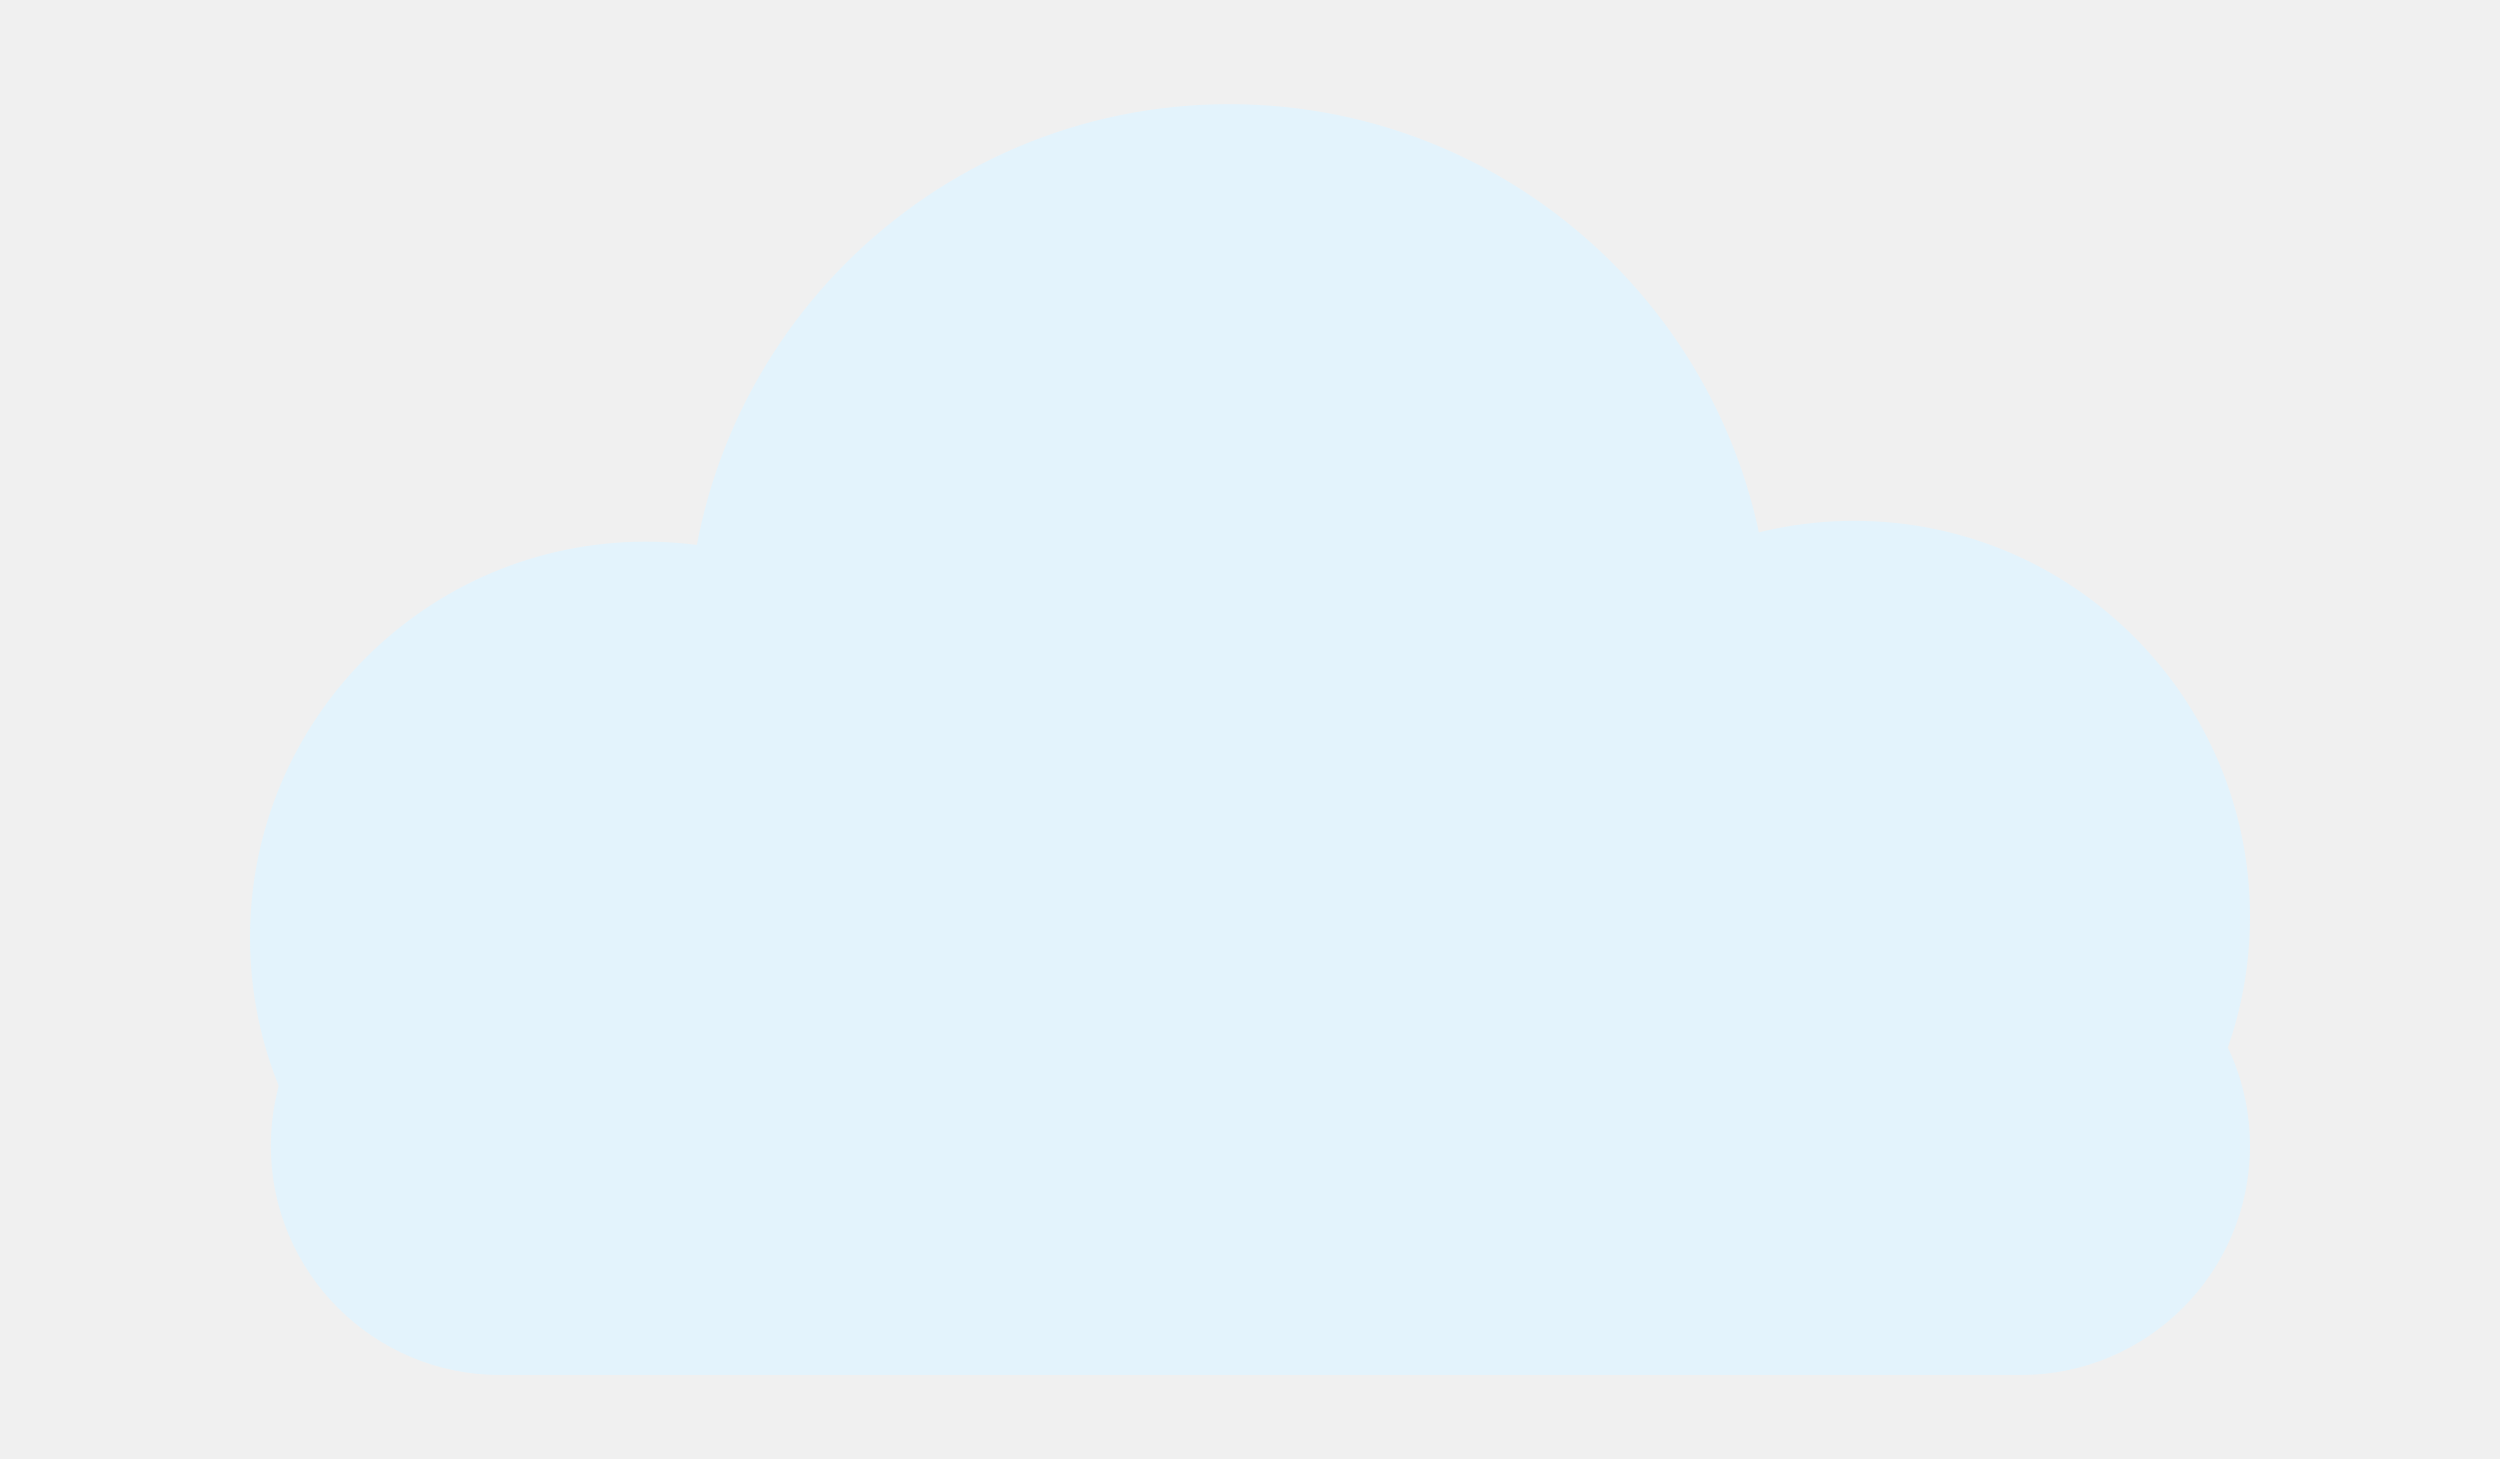
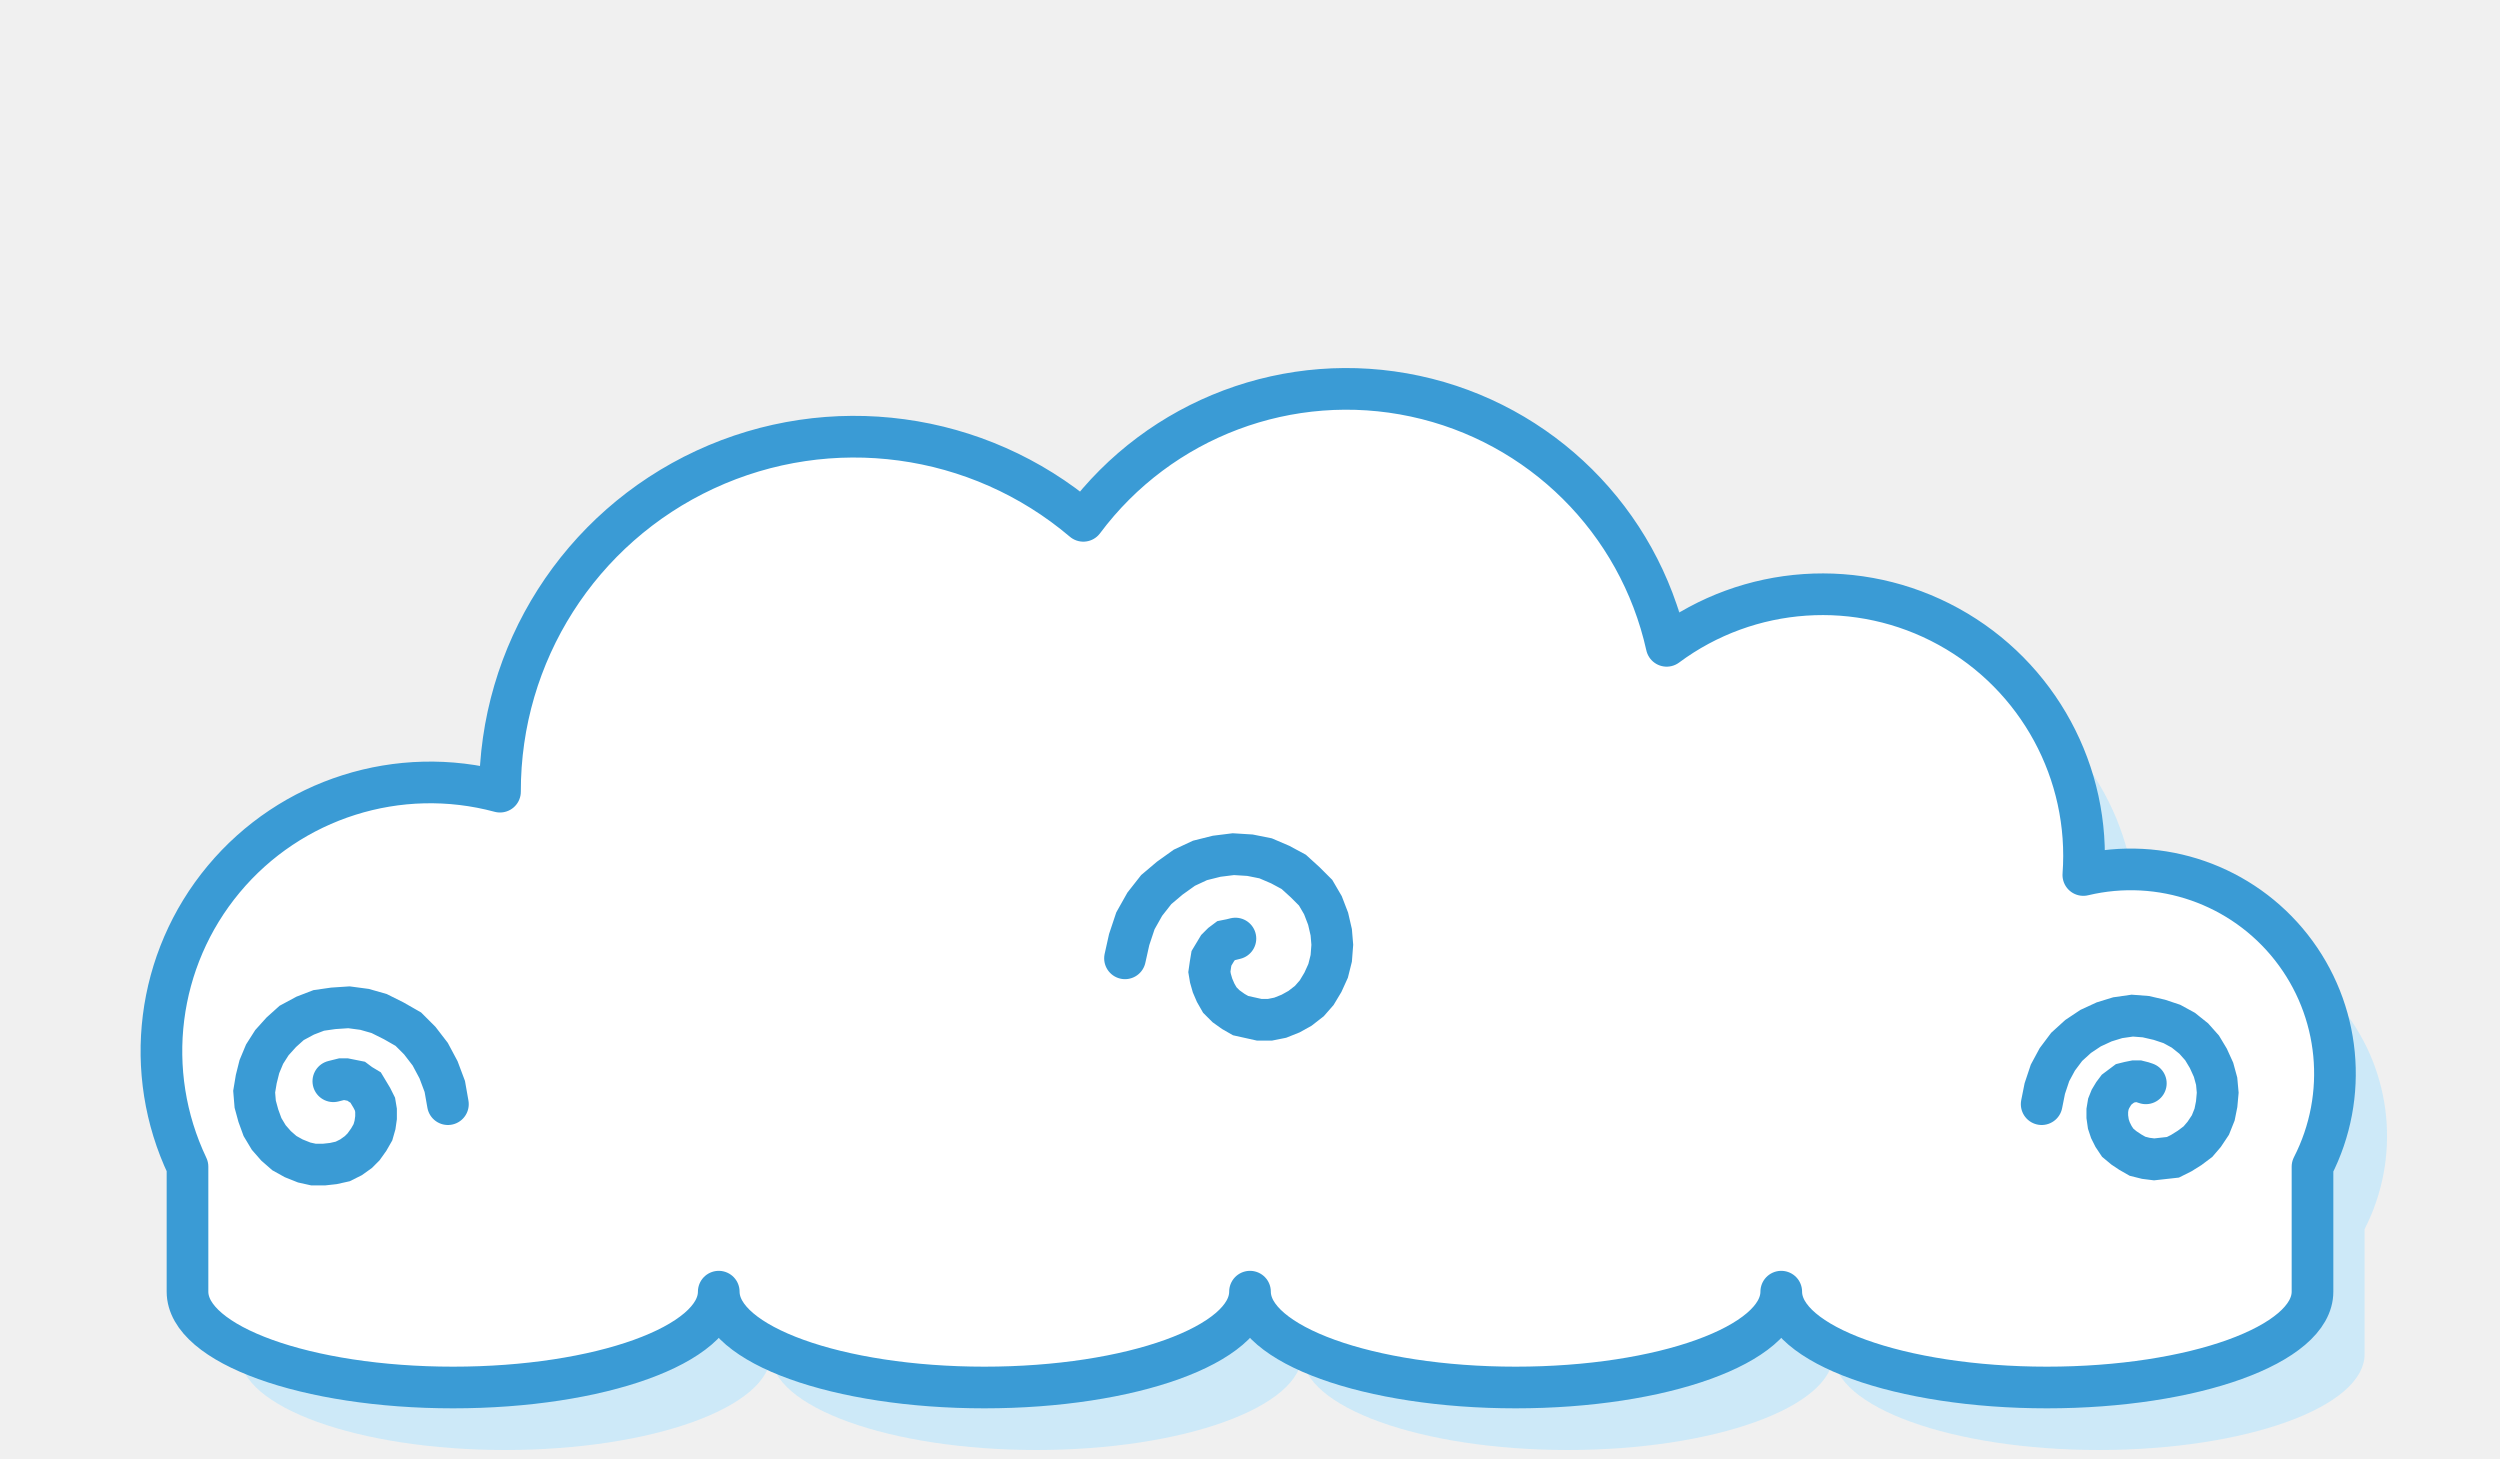
<svg xmlns="http://www.w3.org/2000/svg" width="240" height="140" viewBox="0 0 240 140" fill="none">
-   <g fill="#E3F3FC">
-     <circle cx="62" cy="90" r="38" />
-     <circle cx="118" cy="62" r="52" />
-     <circle cx="178" cy="88" r="38" />
-     <rect x="26" y="88" width="190" height="44" rx="22.0" />
+   <path d="M18,112 A25.8,25.8 0 0 1 48,76 A34.0,34.0 0 0 1 104,50 A31.5,31.5 0 0 1 160,62 A25.1,25.1 0 0 1 200,84 A19.6,19.6 0 0 1 222,112 L222,124 A25.5,9.2 0 0 1 171.0,124 A25.5,9.2 0 0 1 120.0,124 A25.5,9.2 0 0 1 69.0,124 A25.5,9.2 0 0 1 18.0,124 Z" fill="#CDE9F8" transform="translate(5 6)" />
+   <path d="M18,112 A25.8,25.8 0 0 1 48,76 A34.0,34.0 0 0 1 104,50 A31.5,31.5 0 0 1 160,62 A25.1,25.1 0 0 1 200,84 A19.6,19.6 0 0 1 222,112 L222,124 A25.5,9.2 0 0 1 171.0,124 A25.5,9.2 0 0 1 120.0,124 A25.5,9.2 0 0 1 69.0,124 A25.5,9.2 0 0 1 18.0,124 Z" fill="#fff" stroke="#3A9BD5" stroke-width="4" stroke-linejoin="round" />
+   <g stroke="#3A9BD5" stroke-width="4" stroke-linecap="round">
+     <path d="M43.0,106.0 L42.7,104.3 L42.1,102.7 L41.3,101.2 L40.3,99.9 L39.2,98.8 L37.8,98.0 L36.4,97.3 L35.0,96.9 L33.5,96.7 L32.0,96.8 L30.6,97.0 L29.3,97.5 L28.0,98.2 L27.0,99.1 L26.1,100.1 L25.4,101.2 L24.9,102.4 L24.6,103.6 L24.4,104.8 L24.5,106.0 L24.8,107.1 L25.2,108.2 L25.8,109.2 L26.5,110.0 L27.3,110.7 L28.2,111.2 L29.2,111.6 L30.1,111.8 L31.1,111.8 L32.0,111.7 L32.9,111.5 L33.7,111.1 L34.4,110.6 L34.9,110.1 L35.4,109.4 L35.8,108.7 L36.0,108.0 L36.1,107.3 L36.1,106.6 L36.0,106.0 L35.7,105.4 L35.4,104.9 L35.1,104.4 L34.6,104.1 L34.2,103.8 L33.7,103.7 L33.2,103.6 L32.8,103.6 L32.4,103.7 L32.0,103.8" />
+     <path d="M196.0,106.0 L196.3,104.5 L196.8,103.0 L197.5,101.7 L198.4,100.5 L199.5,99.5 L200.7,98.7 L202.0,98.1 L203.3,97.7 L204.7,97.5 L206.0,97.6 L207.3,97.9 L208.5,98.3 L209.6,98.9 L210.6,99.7 L211.4,100.6 L212.0,101.6 L212.5,102.7 L212.8,103.8 L212.9,104.9 L212.8,106.0 L212.6,107.0 L212.2,108.0 L211.6,108.9 L211.0,109.6 L210.2,110.2 L209.4,110.7 L208.6,111.1 L207.7,111.2 L206.8,111.3 L206.0,111.2 L205.2,111.0 L204.5,110.6 L203.9,110.2 L203.3,109.7 L202.9,109.1 L202.6,108.5 L202.4,107.9 L202.3,107.2 L202.3,106.6 L202.4,106.0 L202.6,105.5 L202.9,105.0 L203.2,104.6 L203.6,104.3 L204.0,104.0 L204.4,103.9 L204.9,103.8 L205.3,103.8 L205.7,103.9 L206.0,104.0" />
+     <path d="M108.0,92.0 L108.4,90.2 L109.0,88.4 L109.9,86.8 L111.0,85.4 L112.3,84.3 L113.7,83.3 L115.2,82.6 L116.8,82.2 L118.4,82.0 L120.0,82.1 L121.5,82.4 L122.9,83.0 L124.2,83.7 L125.3,84.7 L126.3,85.7 L127.0,86.9 L127.5,88.2 L127.8,89.5 L127.9,90.7 L127.8,92.0 L127.5,93.2 L127.0,94.3 L126.4,95.3 L125.7,96.1 L124.8,96.8 L123.9,97.3 L122.9,97.7 L121.9,97.9 L120.9,97.9 L120.0,97.7 L119.1,97.5 L118.4,97.1 L117.7,96.6 L117.1,96.0 L116.7,95.3 L116.4,94.6 L116.2,93.9 L116.1,93.3 L116.2,92.6 L116.3,92.0 L116.6,91.5 L116.9,91.0 L117.3,90.6 L117.7,90.3 L118.2,90.2 L118.6,90.1" />
  </g>
</svg>
